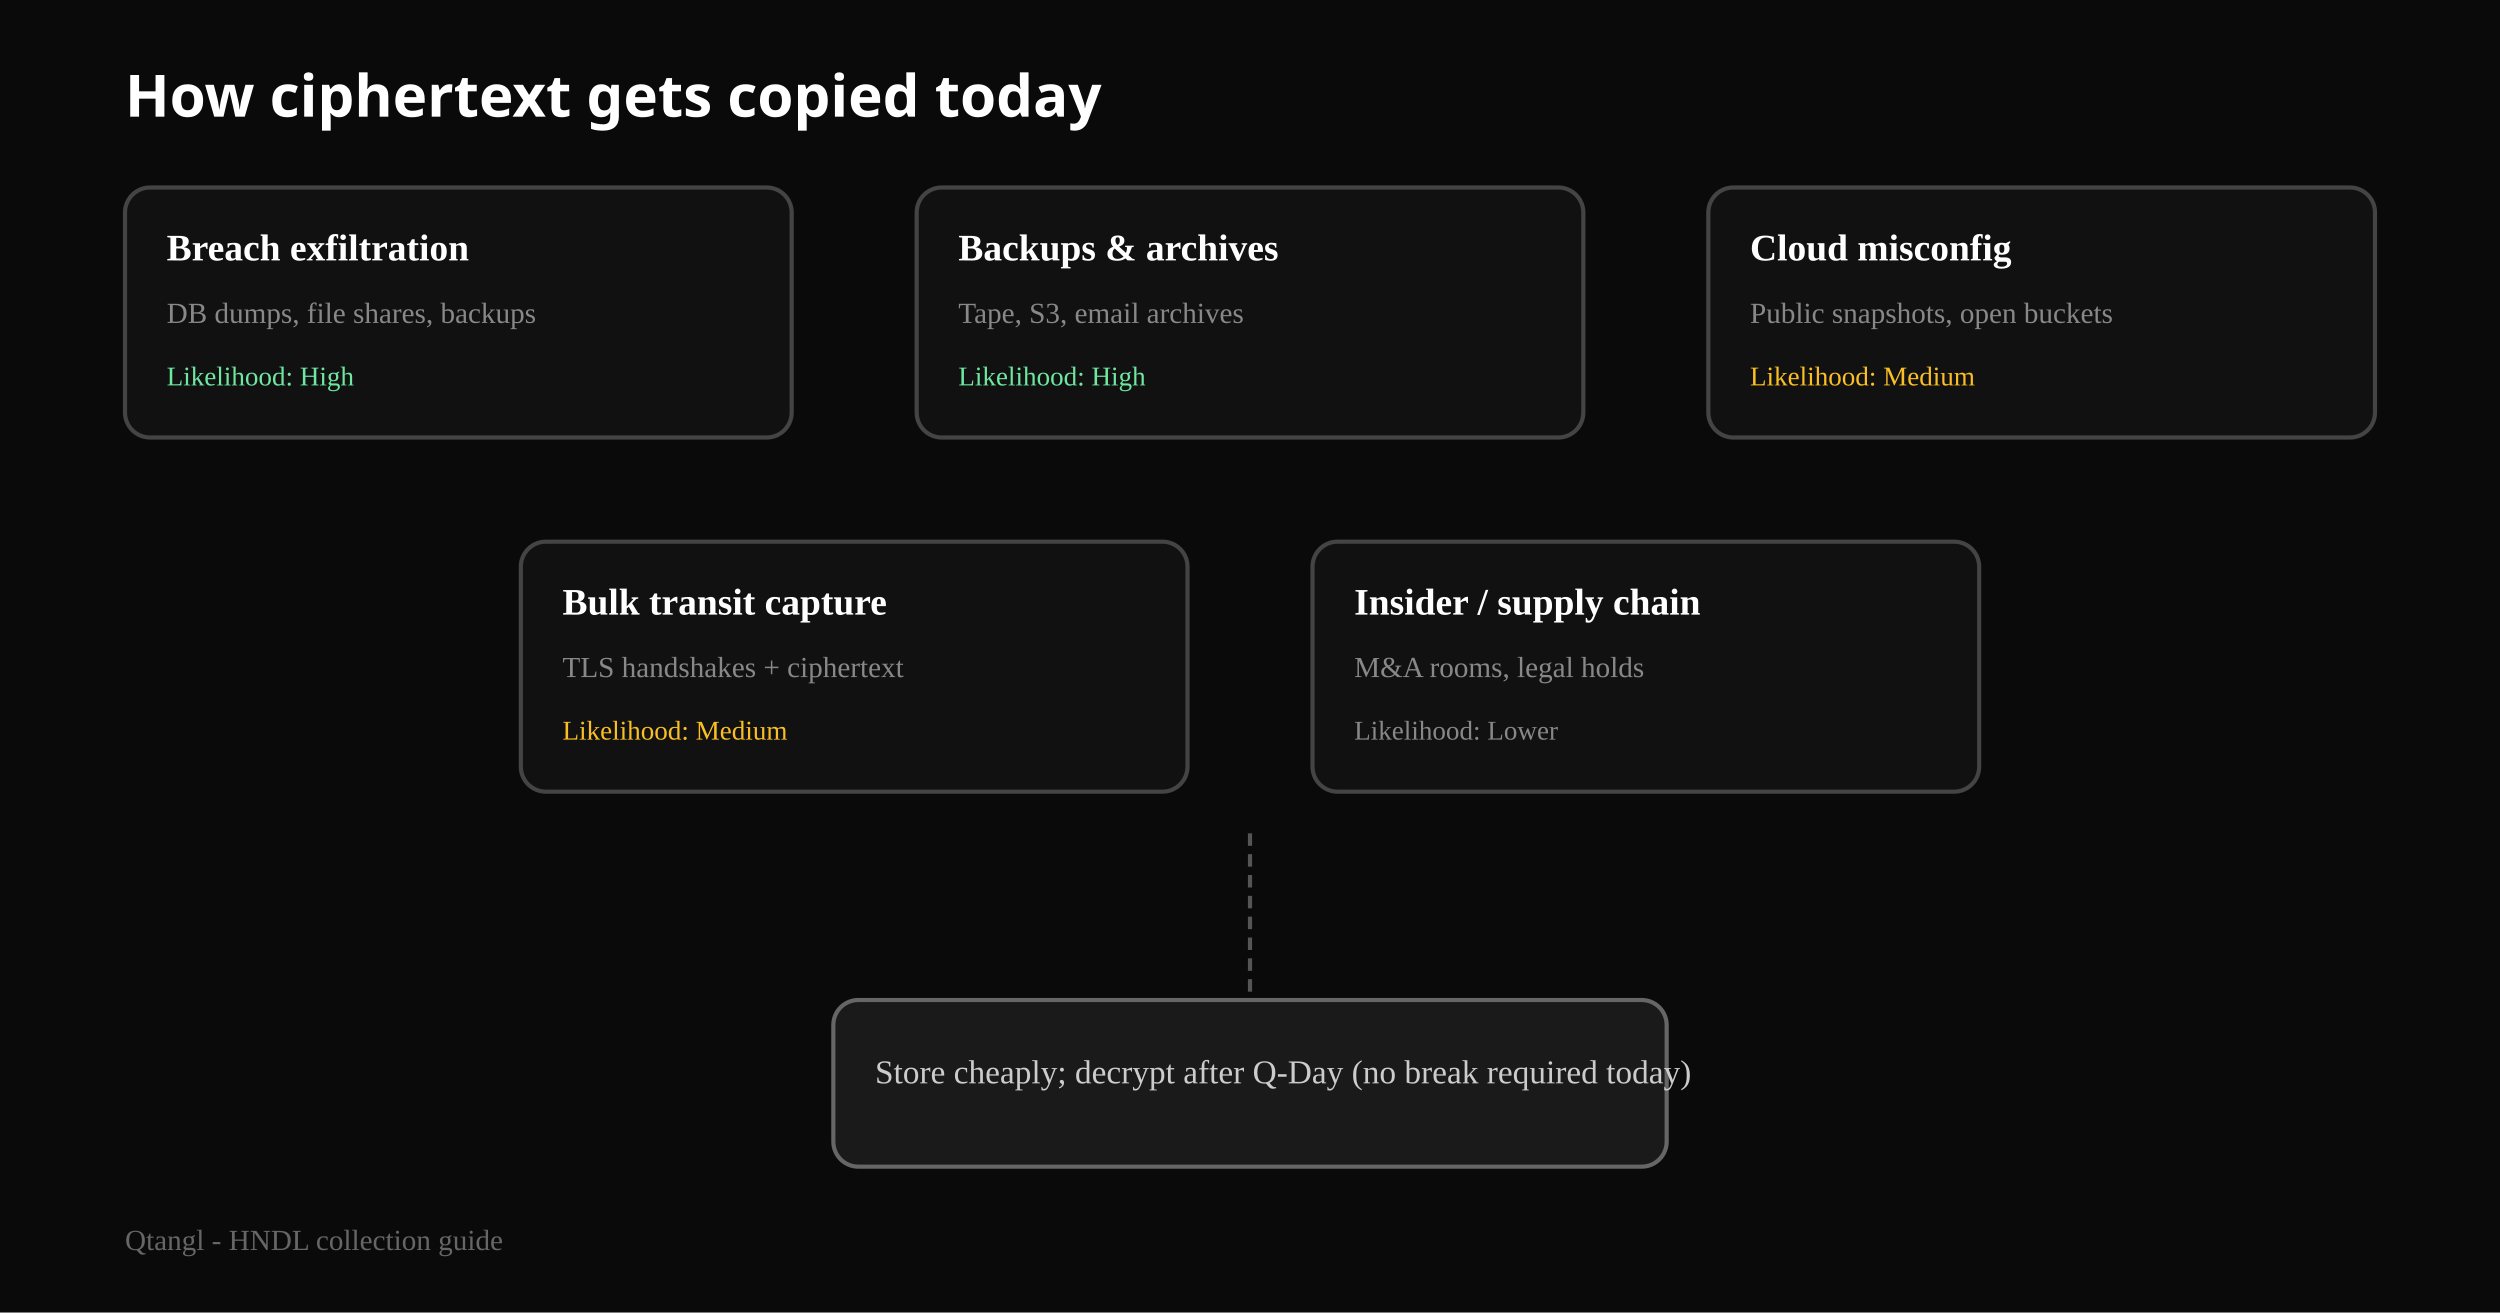
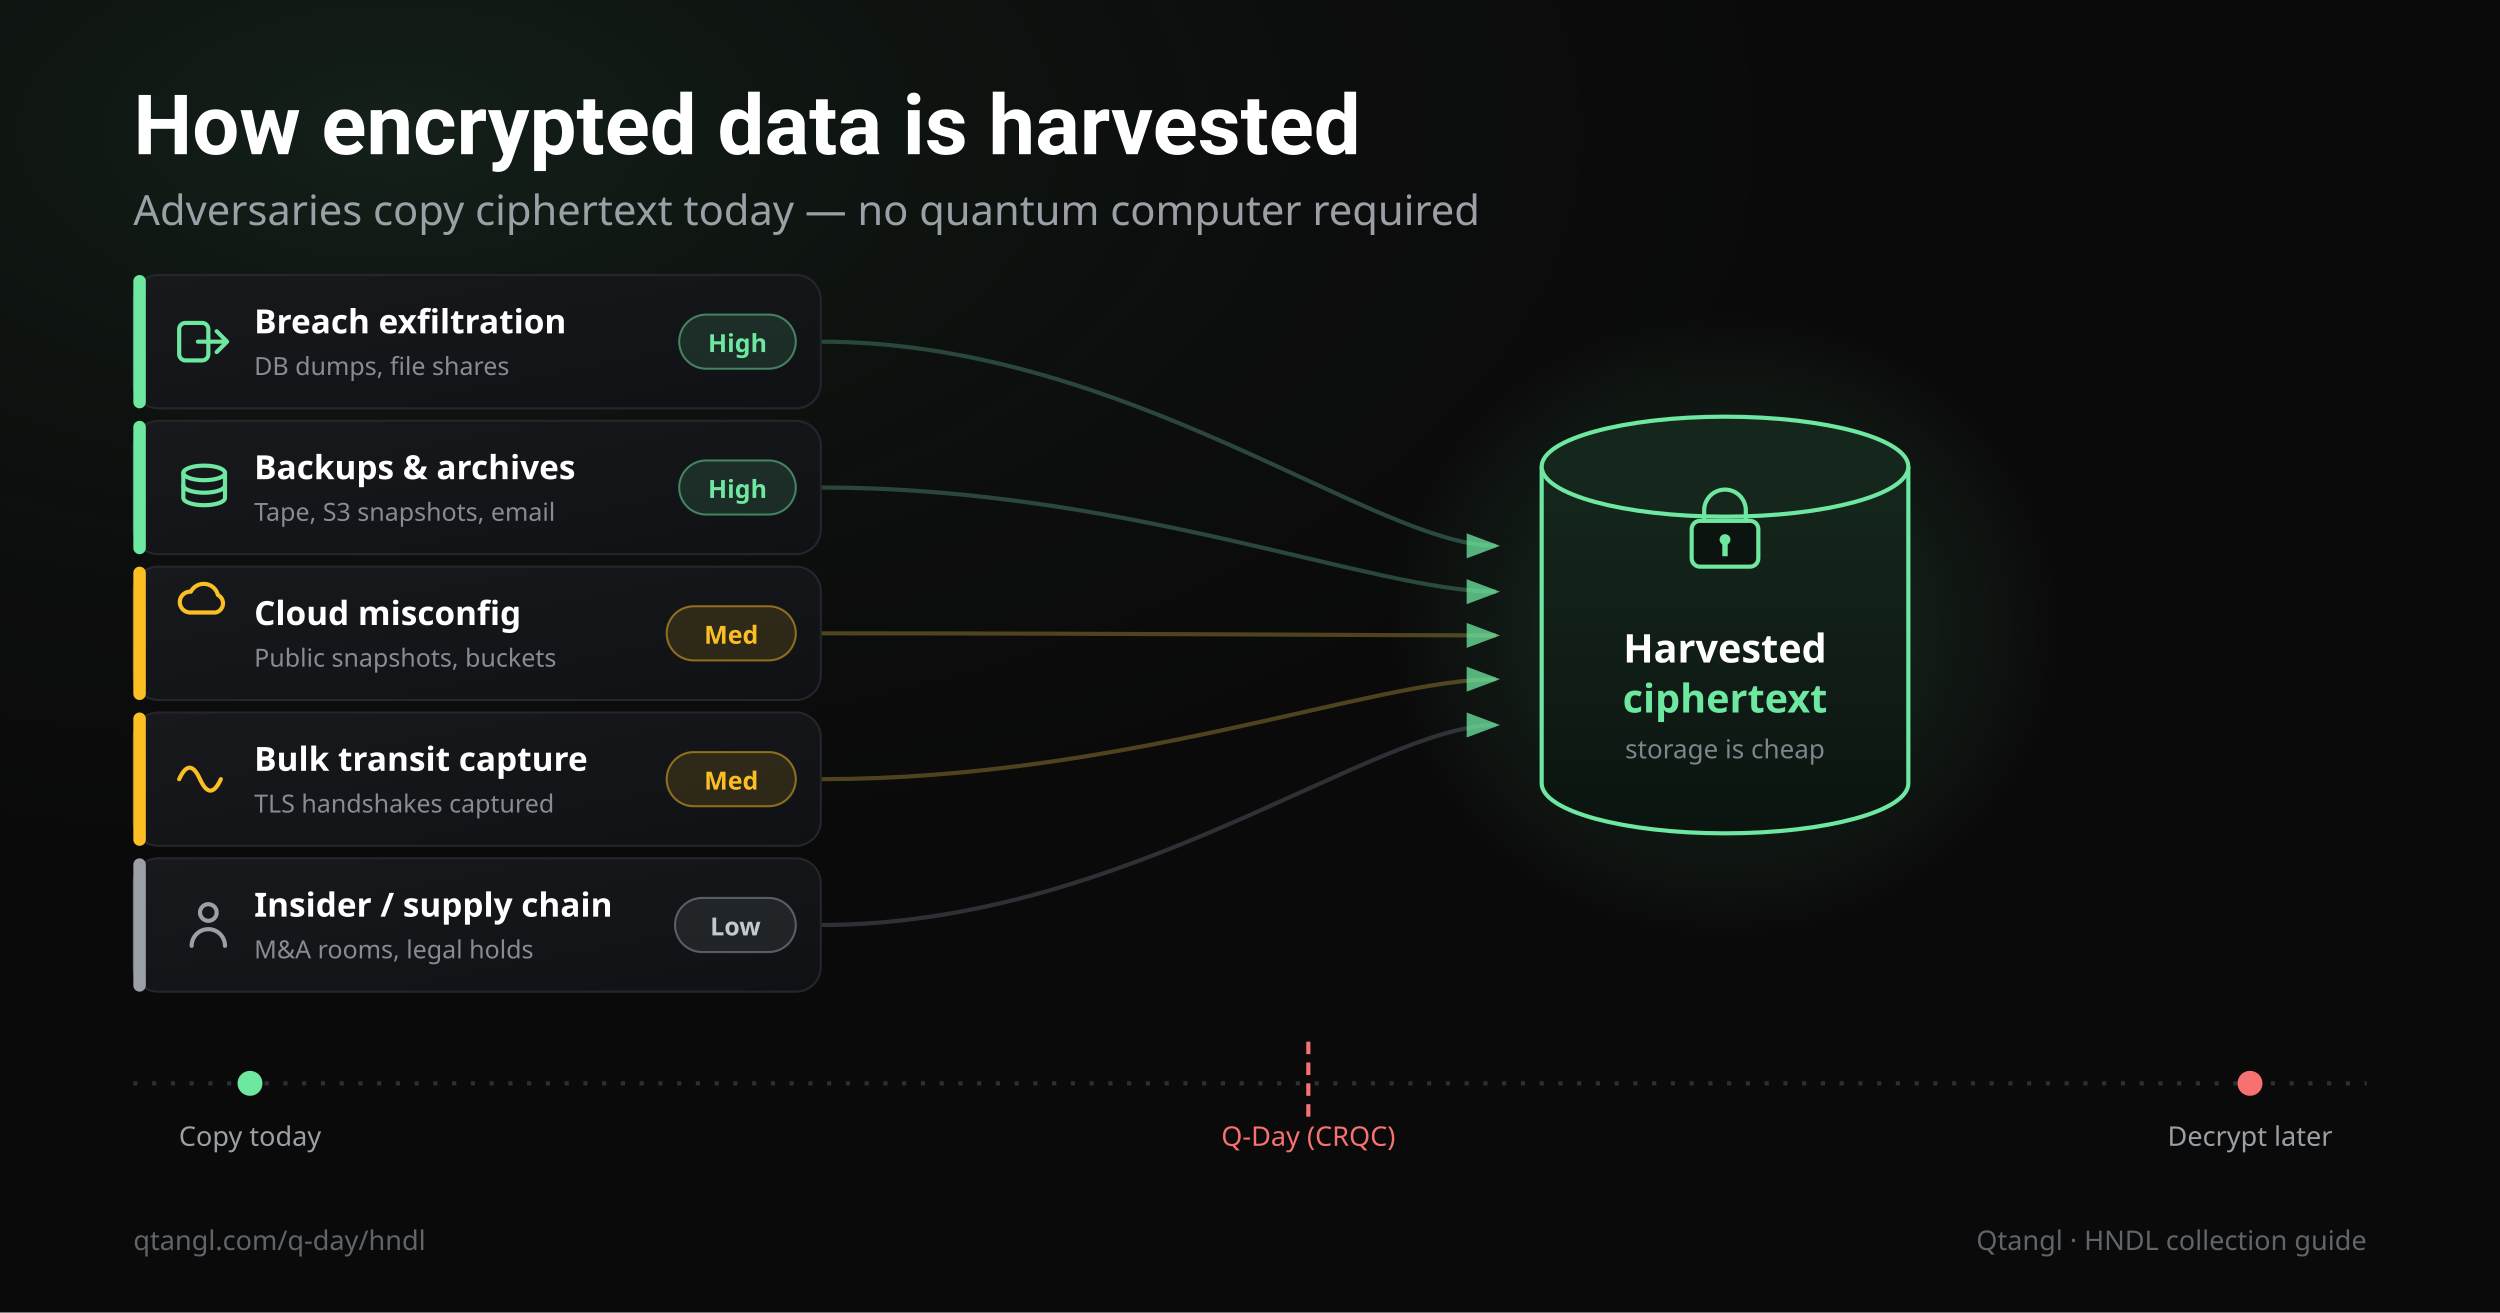
- <svg xmlns="http://www.w3.org/2000/svg" viewBox="0 0 1200 630" fill="none" role="img" aria-labelledby="title desc">
+ <svg xmlns="http://www.w3.org/2000/svg" viewBox="0 0 1200 630" fill="none" role="img" aria-labelledby="ttl dsc">
+   <defs>
+     <radialGradient id="bgGlow" cx="16%" cy="10%" r="62%">
+       <stop offset="0%" stop-color="#6ee7a0" stop-opacity="0.10" />
+       <stop offset="100%" stop-color="#0a0a0a" stop-opacity="0" />
+     </radialGradient>
+     <radialGradient id="vaultGlow" cx="50%" cy="50%" r="50%">
+       <stop offset="0%" stop-color="#6ee7a0" stop-opacity="0.20" />
+       <stop offset="100%" stop-color="#6ee7a0" stop-opacity="0" />
+     </radialGradient>
+     <linearGradient id="vaultBody" x1="0" y1="0" x2="0" y2="1">
+       <stop offset="0%" stop-color="#15271d" />
+       <stop offset="100%" stop-color="#0b140f" />
+     </linearGradient>
+     <linearGradient id="card" x1="0" y1="0" x2="1" y2="1">
+       <stop offset="0%" stop-color="#17191d" />
+       <stop offset="100%" stop-color="#0f1115" />
+     </linearGradient>
+     <marker id="ah" markerWidth="9" markerHeight="9" refX="7" refY="3" orient="auto">
+       <path d="M0 0 L8 3 L0 6 Z" fill="#6ee7a0" fill-opacity="0.75" />
+     </marker>
+   </defs>
  <rect width="1200" height="630" fill="#0a0a0a" />
-   <text x="60" y="56" fill="#fff" font-family="system-ui,sans-serif" font-size="28" font-weight="600">How ciphertext gets copied today</text>
-   <rect x="60" y="90" width="320" height="120" rx="12" stroke="#444" stroke-width="2" fill="#111" />
-   <text x="80" y="125" fill="#fff" font-size="18" font-weight="600">Breach exfiltration</text>
-   <text x="80" y="155" fill="#888" font-size="14">DB dumps, file shares, backups</text>
-   <text x="80" y="185" fill="#6ee7a0" font-size="13">Likelihood: High</text>
-   <rect x="440" y="90" width="320" height="120" rx="12" stroke="#444" stroke-width="2" fill="#111" />
-   <text x="460" y="125" fill="#fff" font-size="18" font-weight="600">Backups &amp; archives</text>
-   <text x="460" y="155" fill="#888" font-size="14">Tape, S3, email archives</text>
-   <text x="460" y="185" fill="#6ee7a0" font-size="13">Likelihood: High</text>
-   <rect x="820" y="90" width="320" height="120" rx="12" stroke="#444" stroke-width="2" fill="#111" />
-   <text x="840" y="125" fill="#fff" font-size="18" font-weight="600">Cloud misconfig</text>
-   <text x="840" y="155" fill="#888" font-size="14">Public snapshots, open buckets</text>
-   <text x="840" y="185" fill="#fbbf24" font-size="13">Likelihood: Medium</text>
-   <rect x="250" y="260" width="320" height="120" rx="12" stroke="#444" stroke-width="2" fill="#111" />
-   <text x="270" y="295" fill="#fff" font-size="18" font-weight="600">Bulk transit capture</text>
-   <text x="270" y="325" fill="#888" font-size="14">TLS handshakes + ciphertext</text>
-   <text x="270" y="355" fill="#fbbf24" font-size="13">Likelihood: Medium</text>
-   <rect x="630" y="260" width="320" height="120" rx="12" stroke="#444" stroke-width="2" fill="#111" />
-   <text x="650" y="295" fill="#fff" font-size="18" font-weight="600">Insider / supply chain</text>
-   <text x="650" y="325" fill="#888" font-size="14">M&amp;A rooms, legal holds</text>
-   <text x="650" y="355" fill="#888" font-size="13">Likelihood: Lower</text>
-   <path d="M600 400 L600 480" stroke="#555" stroke-width="2" stroke-dasharray="6 4" />
-   <rect x="400" y="480" width="400" height="80" rx="12" stroke="#666" stroke-width="2" fill="#1a1a1a" />
-   <text x="420" y="520" fill="#ccc" font-size="16">Store cheaply; decrypt after Q-Day (no break required today)</text>
-   <text x="60" y="600" fill="#666" font-size="14">Qtangl - HNDL collection guide</text>
+   <rect width="1200" height="630" fill="url(#bgGlow)" />
+   <text x="64" y="74" fill="#ffffff" font-family="system-ui,-apple-system,Segoe UI,Roboto,sans-serif" font-size="40" font-weight="700">How encrypted data is harvested</text>
+   <text x="64" y="108" fill="#9aa0a6" font-family="system-ui,sans-serif" font-size="20">Adversaries copy ciphertext today — no quantum computer required</text>
+   <g fill="none" stroke-width="2" marker-end="url(#ah)">
+     <path d="M394 164 C 540 164, 660 262, 718 262" stroke="#2f5141" stroke-opacity="0.85" />
+     <path d="M394 234 C 540 234, 660 284, 718 284" stroke="#2f5141" stroke-opacity="0.85" />
+     <path d="M394 304 C 545 304, 665 305, 718 305" stroke="#5c4d22" stroke-opacity="0.85" />
+     <path d="M394 374 C 540 374, 660 326, 718 326" stroke="#5c4d22" stroke-opacity="0.85" />
+     <path d="M394 444 C 540 444, 660 348, 718 348" stroke="#34383d" stroke-opacity="0.85" />
+   </g>
+   <g font-family="system-ui,sans-serif">
+     <rect x="64" y="132" width="330" height="64" rx="12" fill="url(#card)" stroke="#24262b" />
+     <rect x="64" y="132" width="6" height="64" rx="3" fill="#6ee7a0" />
+     <g transform="translate(86,152)" stroke="#6ee7a0" stroke-width="2" fill="none" stroke-linecap="round" stroke-linejoin="round">
+       <rect x="0" y="3" width="14" height="18" rx="3" />
+       <path d="M9 12 H23 M18 7 L23 12 L18 17" />
+     </g>
+     <text x="122" y="160" fill="#ffffff" font-size="16" font-weight="600">Breach exfiltration</text>
+     <text x="122" y="180" fill="#868c92" font-size="12">DB dumps, file shares</text>
+     <rect x="326" y="151" width="56" height="26" rx="13" fill="#6ee7a0" fill-opacity="0.12" stroke="#6ee7a0" stroke-opacity="0.5" />
+     <text x="354" y="169" text-anchor="middle" fill="#6ee7a0" font-size="12" font-weight="600">High</text>
+     <rect x="64" y="202" width="330" height="64" rx="12" fill="url(#card)" stroke="#24262b" />
+     <rect x="64" y="202" width="6" height="64" rx="3" fill="#6ee7a0" />
+     <g transform="translate(88,222)" stroke="#6ee7a0" stroke-width="2" fill="none" stroke-linecap="round" stroke-linejoin="round">
+       <ellipse cx="10" cy="5" rx="10" ry="3.5" />
+       <path d="M0 5 V17 A10 3.5 0 0 0 20 17 V5" />
+       <path d="M0 11 A10 3.5 0 0 0 20 11" />
+     </g>
+     <text x="122" y="230" fill="#ffffff" font-size="16" font-weight="600">Backups &amp; archives</text>
+     <text x="122" y="250" fill="#868c92" font-size="12">Tape, S3 snapshots, email</text>
+     <rect x="326" y="221" width="56" height="26" rx="13" fill="#6ee7a0" fill-opacity="0.12" stroke="#6ee7a0" stroke-opacity="0.5" />
+     <text x="354" y="239" text-anchor="middle" fill="#6ee7a0" font-size="12" font-weight="600">High</text>
+     <rect x="64" y="272" width="330" height="64" rx="12" fill="url(#card)" stroke="#24262b" />
+     <rect x="64" y="272" width="6" height="64" rx="3" fill="#fbbf24" />
+     <g transform="translate(86,276)" stroke="#fbbf24" stroke-width="2" fill="none" stroke-linecap="round" stroke-linejoin="round">
+       <path d="M5 18 a5 5 0 0 1 0.6 -10 a7 7 0 0 1 13 1.6 a4.5 4.5 0 0 1 -1.1 8.4 Z" />
+     </g>
+     <text x="122" y="300" fill="#ffffff" font-size="16" font-weight="600">Cloud misconfig</text>
+     <text x="122" y="320" fill="#868c92" font-size="12">Public snapshots, buckets</text>
+     <rect x="320" y="291" width="62" height="26" rx="13" fill="#fbbf24" fill-opacity="0.12" stroke="#fbbf24" stroke-opacity="0.5" />
+     <text x="351" y="309" text-anchor="middle" fill="#fbbf24" font-size="12" font-weight="600">Med</text>
+     <rect x="64" y="342" width="330" height="64" rx="12" fill="url(#card)" stroke="#24262b" />
+     <rect x="64" y="342" width="6" height="64" rx="3" fill="#fbbf24" />
+     <g transform="translate(86,366)" stroke="#fbbf24" stroke-width="2" fill="none" stroke-linecap="round">
+       <path d="M0 8 q5 -11 10 0 t10 0" />
+     </g>
+     <text x="122" y="370" fill="#ffffff" font-size="16" font-weight="600">Bulk transit capture</text>
+     <text x="122" y="390" fill="#868c92" font-size="12">TLS handshakes captured</text>
+     <rect x="320" y="361" width="62" height="26" rx="13" fill="#fbbf24" fill-opacity="0.12" stroke="#fbbf24" stroke-opacity="0.5" />
+     <text x="351" y="379" text-anchor="middle" fill="#fbbf24" font-size="12" font-weight="600">Med</text>
+     <rect x="64" y="412" width="330" height="64" rx="12" fill="url(#card)" stroke="#24262b" />
+     <rect x="64" y="412" width="6" height="64" rx="3" fill="#9aa0a6" />
+     <g transform="translate(90,432)" stroke="#9aa0a6" stroke-width="2" fill="none" stroke-linecap="round" stroke-linejoin="round">
+       <circle cx="10" cy="6" r="4" />
+       <path d="M2 22 a8 8 0 0 1 16 0" />
+     </g>
+     <text x="122" y="440" fill="#ffffff" font-size="16" font-weight="600">Insider / supply chain</text>
+     <text x="122" y="460" fill="#868c92" font-size="12">M&amp;A rooms, legal holds</text>
+     <rect x="324" y="431" width="58" height="26" rx="13" fill="#9aa0a6" fill-opacity="0.12" stroke="#9aa0a6" stroke-opacity="0.5" />
+     <text x="353" y="449" text-anchor="middle" fill="#c4c9ce" font-size="12" font-weight="600">Low</text>
+   </g>
+   <ellipse cx="828" cy="300" rx="160" ry="150" fill="url(#vaultGlow)" />
+   <path d="M740 224 V376 A88 24 0 0 0 916 376 V224" fill="url(#vaultBody)" stroke="#6ee7a0" stroke-width="2" />
+   <ellipse cx="828" cy="224" rx="88" ry="24" fill="#15271d" stroke="#6ee7a0" stroke-width="2" />
+   <g transform="translate(812,238)" stroke="#6ee7a0" stroke-width="2" fill="none" stroke-linecap="round" stroke-linejoin="round">
+     <rect x="0" y="12" width="32" height="22" rx="4" fill="#0b140f" />
+     <path d="M6 12 V7 a10 10 0 0 1 20 0 V12" />
+     <circle cx="16" cy="21" r="2.6" fill="#6ee7a0" stroke="none" />
+     <rect x="14.7" y="22" width="2.6" height="7" fill="#6ee7a0" stroke="none" />
+   </g>
+   <text x="828" y="318" text-anchor="middle" fill="#ffffff" font-family="system-ui,sans-serif" font-size="19" font-weight="600">Harvested</text>
+   <text x="828" y="342" text-anchor="middle" fill="#6ee7a0" font-family="system-ui,sans-serif" font-size="19" font-weight="600">ciphertext</text>
+   <text x="828" y="364" text-anchor="middle" fill="#7e858b" font-family="system-ui,sans-serif" font-size="12.5">storage is cheap</text>
+   <line x1="64" y1="520" x2="1136" y2="520" stroke="#2c2f34" stroke-width="2" stroke-dasharray="2 7" />
+   <circle cx="120" cy="520" r="6" fill="#6ee7a0" />
+   <text x="120" y="550" text-anchor="middle" fill="#9aa0a6" font-family="system-ui,sans-serif" font-size="13">Copy today</text>
+   <line x1="628" y1="500" x2="628" y2="540" stroke="#f87171" stroke-width="2" stroke-dasharray="6 4" />
+   <text x="628" y="550" text-anchor="middle" fill="#f87171" font-family="system-ui,sans-serif" font-size="13">Q-Day (CRQC)</text>
+   <circle cx="1080" cy="520" r="6" fill="#f87171" />
+   <text x="1080" y="550" text-anchor="middle" fill="#9aa0a6" font-family="system-ui,sans-serif" font-size="13">Decrypt later</text>
+   <text x="64" y="600" fill="#5f656b" font-family="system-ui,sans-serif" font-size="13">qtangl.com/q-day/hndl</text>
+   <text x="1136" y="600" text-anchor="end" fill="#5f656b" font-family="system-ui,sans-serif" font-size="13">Qtangl · HNDL collection guide</text>
</svg>
